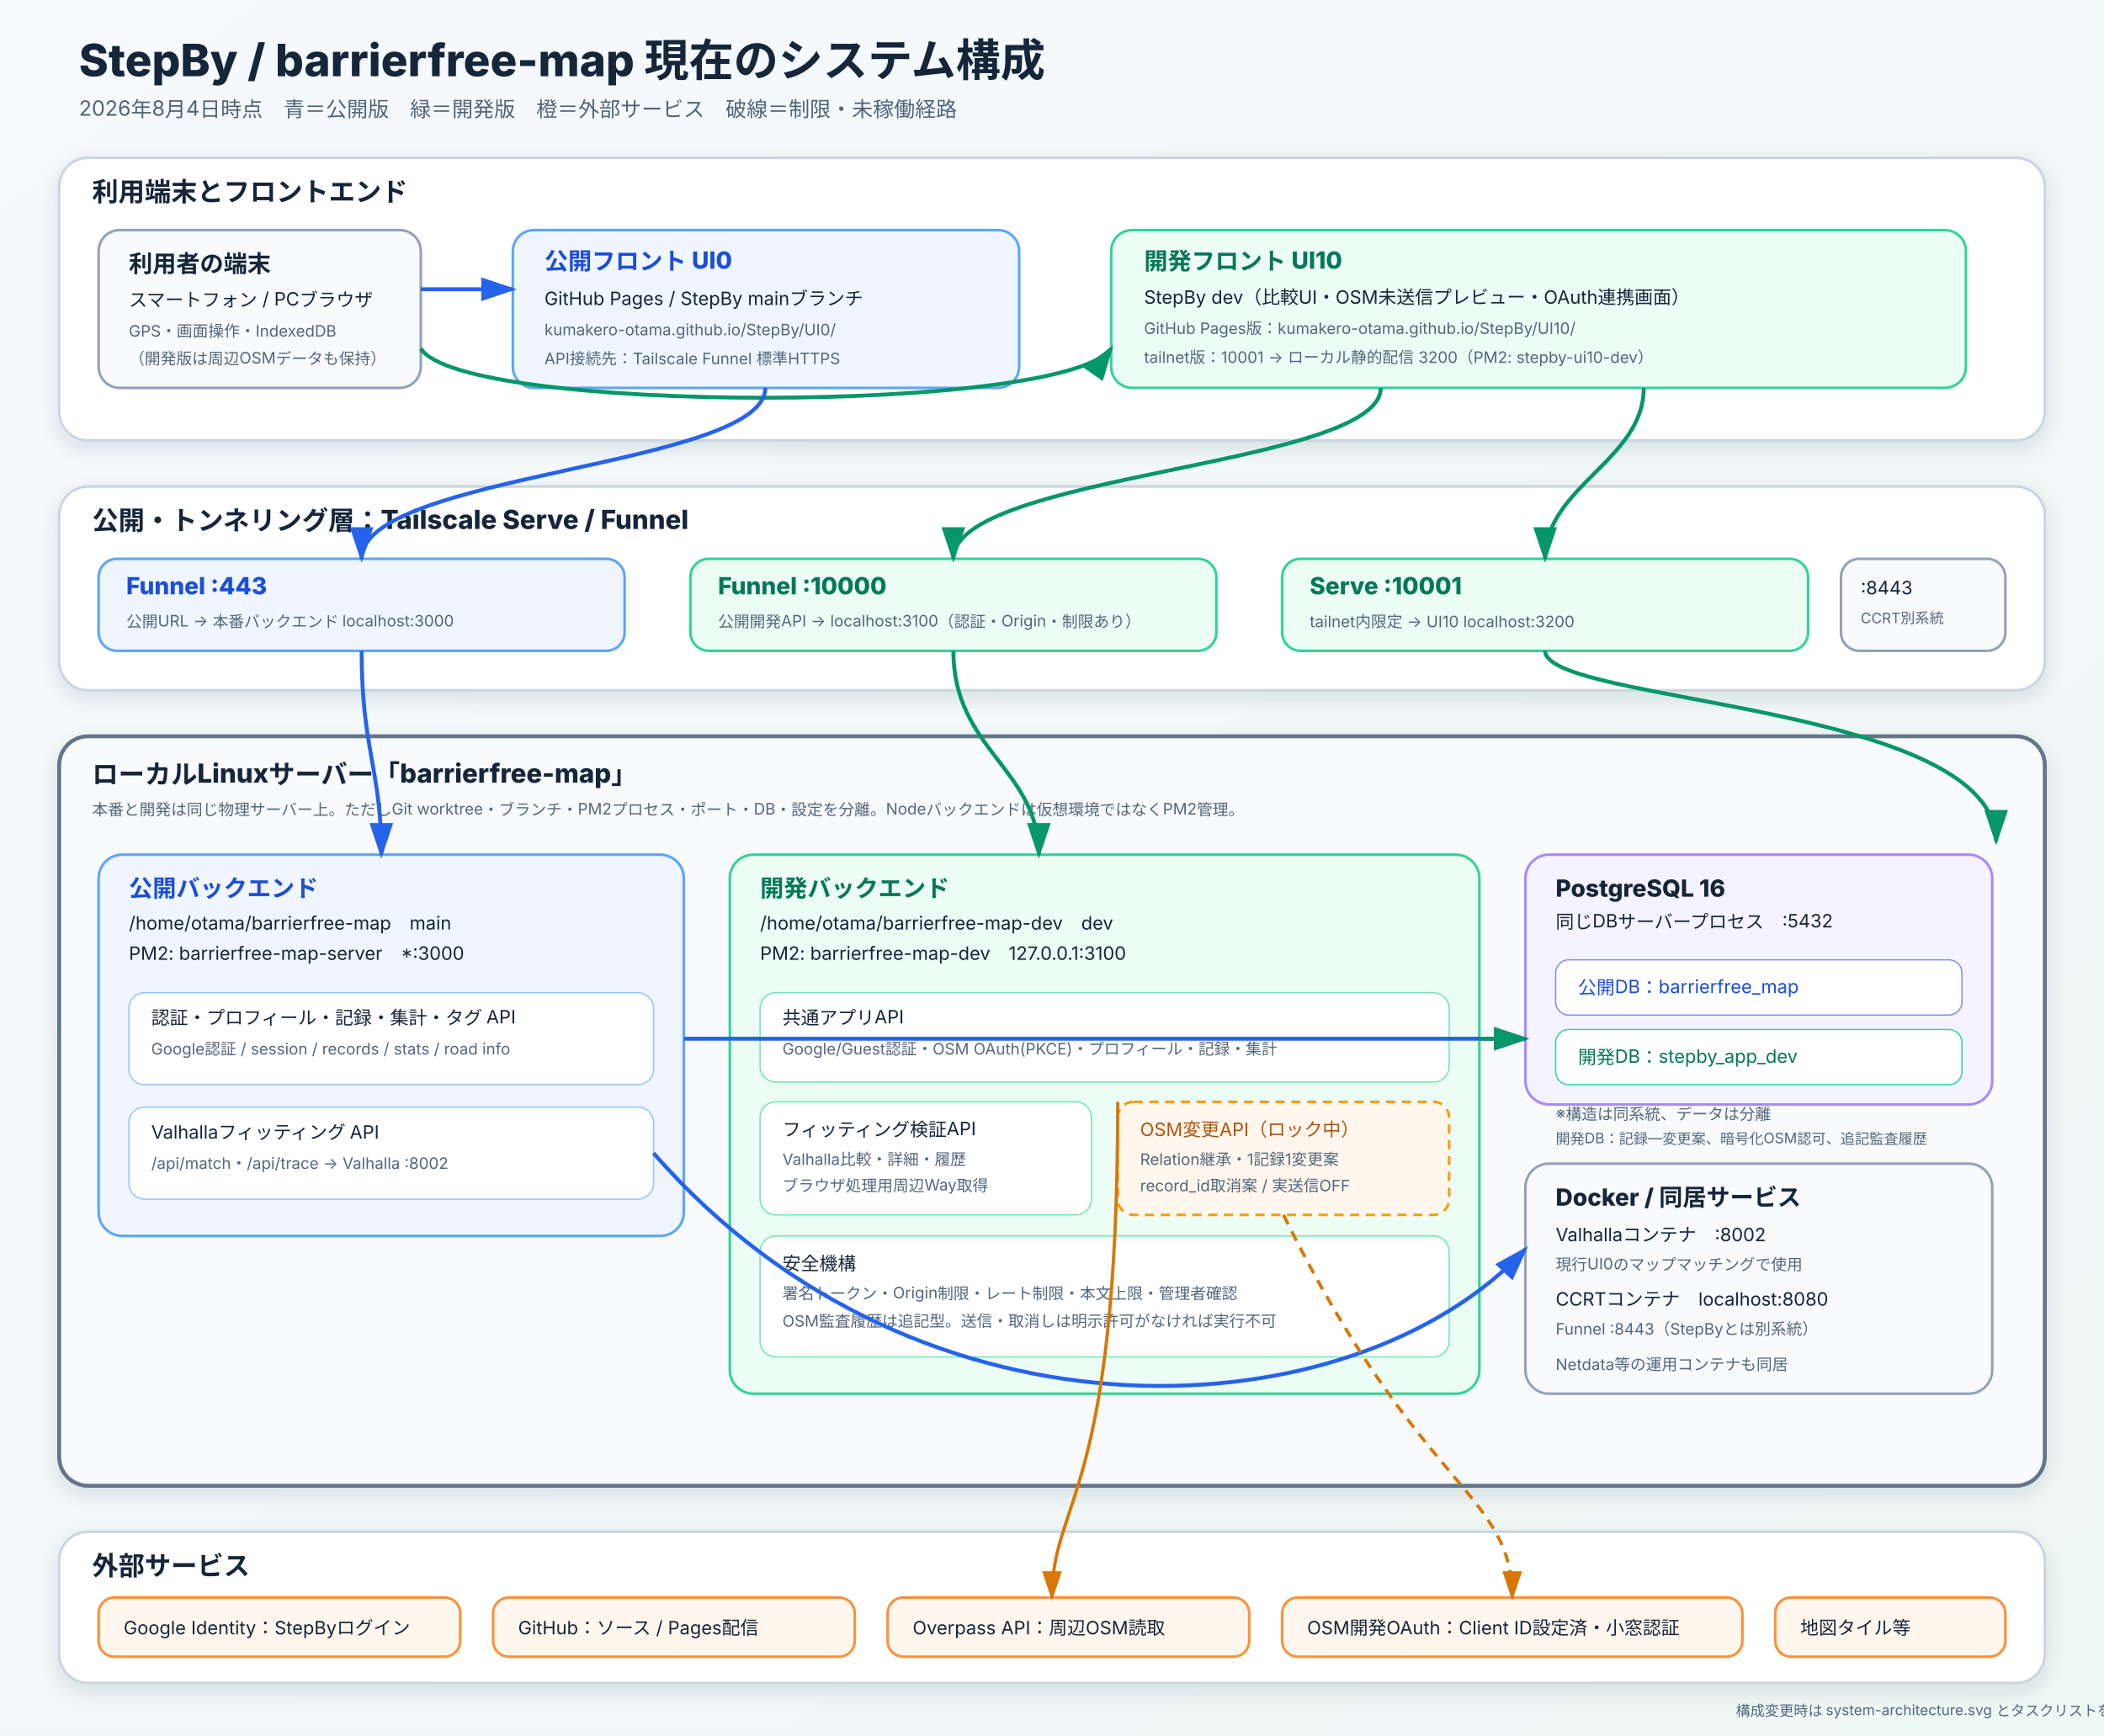
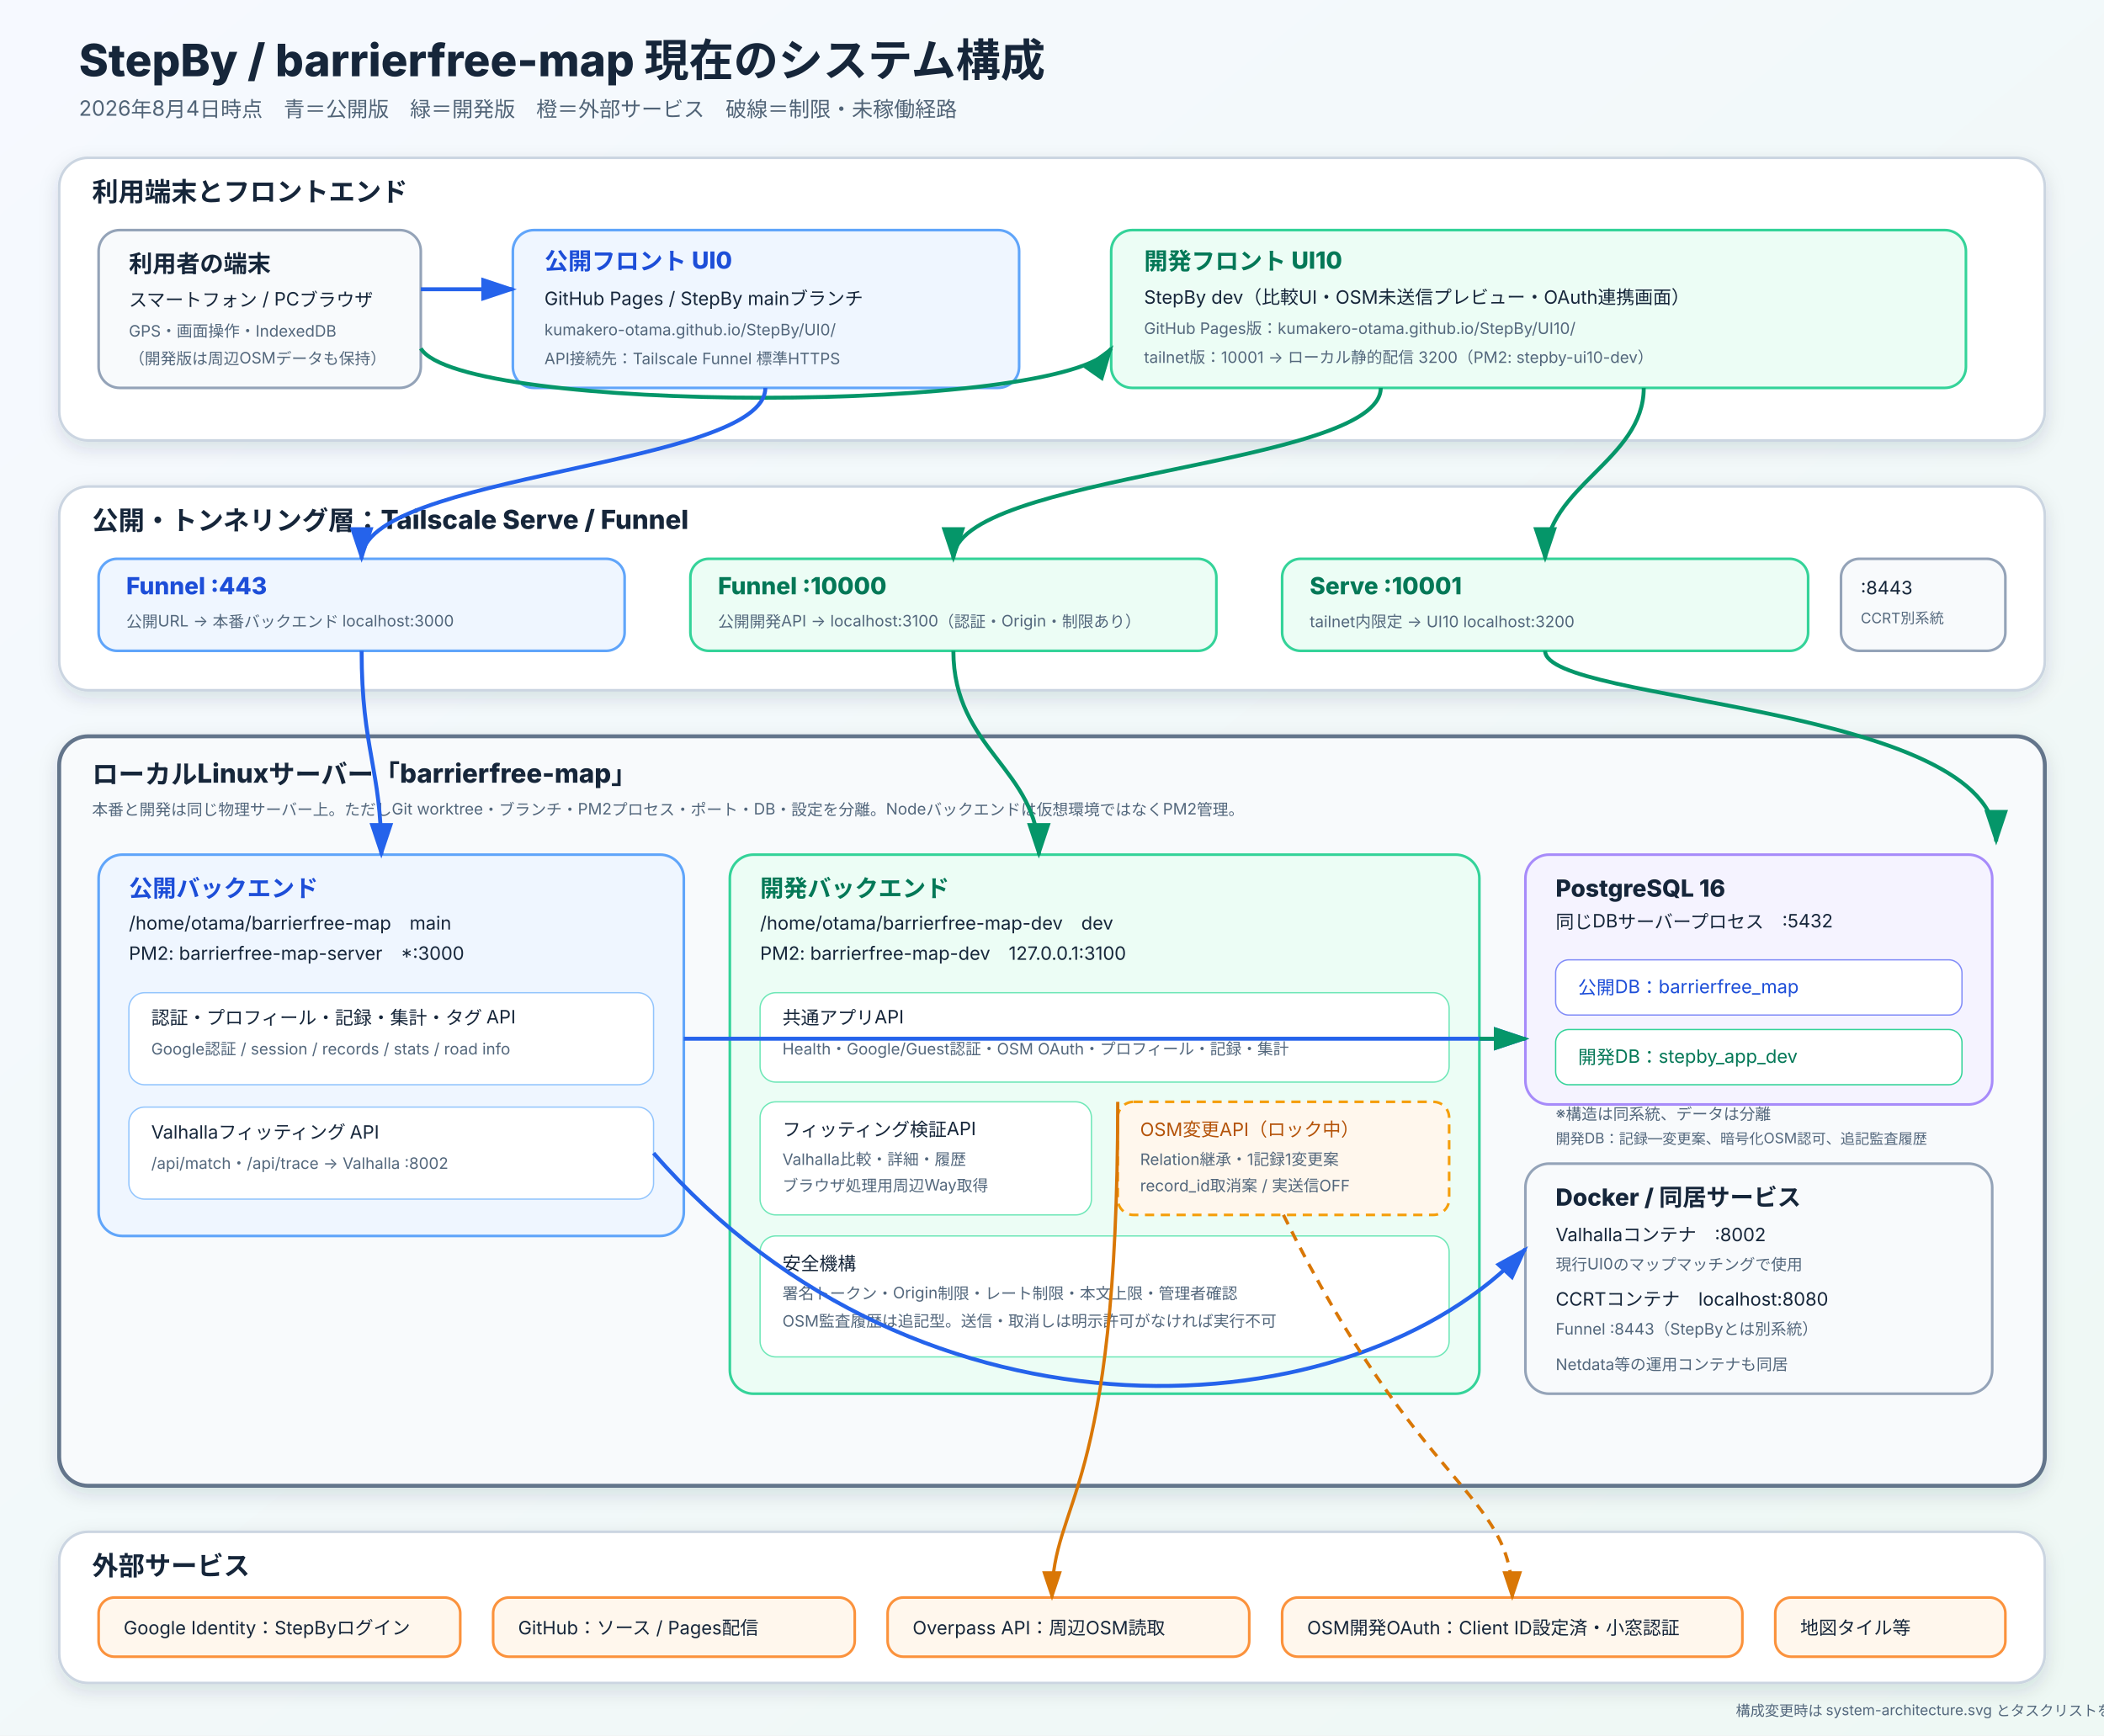
<svg xmlns="http://www.w3.org/2000/svg" width="1600" height="1320" viewBox="0 0 1600 1320" role="img" aria-labelledby="title desc">
  <defs>
    <linearGradient id="bg" x1="0" y1="0" x2="1" y2="1">
      <stop stop-color="#f6f9ff" />
      <stop offset="1" stop-color="#eef8f4" />
    </linearGradient>
    <filter id="shadow" x="-20%" y="-20%" width="140%" height="140%">
      <feDropShadow dx="0" dy="5" stdDeviation="7" flood-color="#19324d" flood-opacity=".13" />
    </filter>
    <marker id="arrowBlue" markerWidth="10" markerHeight="10" refX="8" refY="3" orient="auto">
      <path d="M0,0 L0,6 L9,3 z" fill="#2563eb" />
    </marker>
    <marker id="arrowGreen" markerWidth="10" markerHeight="10" refX="8" refY="3" orient="auto">
      <path d="M0,0 L0,6 L9,3 z" fill="#059669" />
    </marker>
    <marker id="arrowOrange" markerWidth="10" markerHeight="10" refX="8" refY="3" orient="auto">
      <path d="M0,0 L0,6 L9,3 z" fill="#d97706" />
    </marker>
    <marker id="arrowGray" markerWidth="10" markerHeight="10" refX="8" refY="3" orient="auto">
      <path d="M0,0 L0,6 L9,3 z" fill="#64748b" />
    </marker>
    <style>
      text{font-family:-apple-system,BlinkMacSystemFont,"Segoe UI","Noto Sans JP",sans-serif;fill:#16263a}
      .title{font-size:34px;font-weight:800}.subtitle{font-size:16px;fill:#516477}.section{font-size:20px;font-weight:800}.boxTitle{font-size:18px;font-weight:800}.body{font-size:14px}.small{font-size:12px;fill:#53677c}.tiny{font-size:11px;fill:#53677c}.white{fill:#fff}.prodText{fill:#1d4ed8}.devText{fill:#047857}.warnText{fill:#b45309}.muted{fill:#64748b}
      .outer{fill:#fff;stroke:#cbd5e1;stroke-width:2}.prod{fill:#eff6ff;stroke:#60a5fa;stroke-width:2}.dev{fill:#ecfdf5;stroke:#34d399;stroke-width:2}.db{fill:#f5f3ff;stroke:#a78bfa;stroke-width:2}.external{fill:#fff7ed;stroke:#fb923c;stroke-width:2}.infra{fill:#f8fafc;stroke:#94a3b8;stroke-width:2}.locked{fill:#fff7ed;stroke:#f59e0b;stroke-width:2;stroke-dasharray:7 5}.lineProd{fill:none;stroke:#2563eb;stroke-width:3;marker-end:url(#arrowBlue)}.lineDev{fill:none;stroke:#059669;stroke-width:3;marker-end:url(#arrowGreen)}.lineExt{fill:none;stroke:#d97706;stroke-width:2.5;marker-end:url(#arrowOrange)}.lineGray{fill:none;stroke:#64748b;stroke-width:2.5;marker-end:url(#arrowGray)}.dash{stroke-dasharray:8 6}.pill{rx:12;ry:12}
    </style>
  </defs>
  <rect width="1600" height="1320" fill="url(#bg)" />
  <text x="60" y="58" class="title">StepBy / barrierfree-map 現在のシステム構成</text>
  <text x="60" y="88" class="subtitle">2026年8月4日時点　青＝公開版　緑＝開発版　橙＝外部サービス　破線＝制限・未稼働経路</text>
  <rect x="45" y="120" width="1510" height="215" rx="22" class="outer" filter="url(#shadow)" />
  <text x="70" y="153" class="section">利用端末とフロントエンド</text>
  <rect x="75" y="175" width="245" height="120" rx="16" class="infra" />
  <text x="98" y="207" class="boxTitle">利用者の端末</text>
  <text x="98" y="233" class="body">スマートフォン / PCブラウザ</text>
  <text x="98" y="256" class="small">GPS・画面操作・IndexedDB</text>
  <text x="98" y="277" class="small">（開発版は周辺OSMデータも保持）</text>
  <rect x="390" y="175" width="385" height="120" rx="16" class="prod" />
  <text x="414" y="205" class="boxTitle prodText">公開フロント UI0</text>
  <text x="414" y="232" class="body">GitHub Pages / StepBy mainブランチ</text>
  <text x="414" y="255" class="small">kumakero-otama.github.io/StepBy/UI0/</text>
  <text x="414" y="277" class="small">API接続先：Tailscale Funnel 標準HTTPS</text>
  <rect x="845" y="175" width="650" height="120" rx="16" class="dev" />
  <text x="870" y="205" class="boxTitle devText">開発フロント UI10</text>
  <text x="870" y="231" class="body">StepBy dev（比較UI・OSM未送信プレビュー・OAuth連携画面）</text>
  <text x="870" y="254" class="small">GitHub Pages版：kumakero-otama.github.io/StepBy/UI10/</text>
  <text x="870" y="276" class="small">tailnet版：10001 → ローカル静的配信 3200（PM2: stepby-ui10-dev）</text>
  <path d="M320 220 H390" class="lineProd" />
  <path d="M320 265 C350 315 810 315 845 265" class="lineDev" />
  <rect x="45" y="370" width="1510" height="155" rx="22" class="outer" filter="url(#shadow)" />
  <text x="70" y="403" class="section">公開・トンネリング層：Tailscale Serve / Funnel</text>
  <rect x="75" y="425" width="400" height="70" rx="14" class="prod" />
  <text x="96" y="452" class="boxTitle prodText">Funnel :443</text>
  <text x="96" y="477" class="small">公開URL → 本番バックエンド localhost:3000</text>
  <rect x="525" y="425" width="400" height="70" rx="14" class="dev" />
  <text x="546" y="452" class="boxTitle devText">Funnel :10000</text>
  <text x="546" y="477" class="small">公開開発API → localhost:3100（認証・Origin・制限あり）</text>
  <rect x="975" y="425" width="400" height="70" rx="14" class="dev" />
  <text x="996" y="452" class="boxTitle devText">Serve :10001</text>
  <text x="996" y="477" class="small">tailnet内限定 → UI10 localhost:3200</text>
  <rect x="1400" y="425" width="125" height="70" rx="14" class="infra" />
  <text x="1415" y="452" class="body">:8443</text>
  <text x="1415" y="474" class="tiny">CCRT別系統</text>
  <rect x="45" y="560" width="1510" height="570" rx="22" fill="#f8fafc" stroke="#64748b" stroke-width="3" filter="url(#shadow)" />
  <text x="70" y="596" class="section">ローカルLinuxサーバー「barrierfree-map」</text>
  <text x="70" y="620" class="small">本番と開発は同じ物理サーバー上。ただしGit worktree・ブランチ・PM2プロセス・ポート・DB・設定を分離。Nodeバックエンドは仮想環境ではなくPM2管理。</text>
  <rect x="75" y="650" width="445" height="290" rx="18" class="prod" />
  <text x="98" y="682" class="boxTitle prodText">公開バックエンド</text>
  <text x="98" y="707" class="body">/home/otama/barrierfree-map　main</text>
  <text x="98" y="730" class="body">PM2: barrierfree-map-server　*:3000</text>
  <rect x="98" y="755" width="399" height="70" rx="12" fill="#fff" stroke="#93c5fd" />
  <text x="115" y="779" class="body">認証・プロフィール・記録・集計・タグ API</text>
  <text x="115" y="802" class="small">Google認証 / session / records / stats / road info</text>
  <rect x="98" y="842" width="399" height="70" rx="12" fill="#fff" stroke="#93c5fd" />
  <text x="115" y="866" class="body">Valhallaフィッティング API</text>
  <text x="115" y="889" class="small">/api/match・/api/trace → Valhalla :8002</text>
  <rect x="555" y="650" width="570" height="410" rx="18" class="dev" />
  <text x="578" y="682" class="boxTitle devText">開発バックエンド</text>
  <text x="578" y="707" class="body">/home/otama/barrierfree-map-dev　dev</text>
  <text x="578" y="730" class="body">PM2: barrierfree-map-dev　127.0.0.1:3100</text>
  <rect x="578" y="755" width="524" height="68" rx="12" fill="#fff" stroke="#6ee7b7" />
  <text x="595" y="779" class="body">共通アプリAPI</text>
-   <text x="595" y="802" class="small">Google/Guest認証・OSM OAuth(PKCE)・プロフィール・記録・集計</text>
+   <text x="595" y="802" class="small">Health・Google/Guest認証・OSM OAuth・プロフィール・記録・集計</text>
  <rect x="578" y="838" width="252" height="86" rx="12" fill="#fff" stroke="#6ee7b7" />
  <text x="595" y="864" class="body">フィッティング検証API</text>
  <text x="595" y="886" class="small">Valhalla比較・詳細・履歴</text>
  <text x="595" y="906" class="small">ブラウザ処理用周辺Way取得</text>
  <rect x="850" y="838" width="252" height="86" rx="12" class="locked" />
  <text x="867" y="864" class="body warnText">OSM変更API（ロック中）</text>
  <text x="867" y="886" class="small">Relation継承・1記録1変更案</text>
  <text x="867" y="906" class="small">record_id取消案 / 実送信OFF</text>
  <rect x="578" y="940" width="524" height="92" rx="12" fill="#fff" stroke="#6ee7b7" />
  <text x="595" y="966" class="body">安全機構</text>
  <text x="595" y="988" class="small">署名トークン・Origin制限・レート制限・本文上限・管理者確認</text>
  <text x="595" y="1009" class="small">OSM監査履歴は追記型。送信・取消しは明示許可がなければ実行不可</text>
  <rect x="1160" y="650" width="355" height="190" rx="18" class="db" />
  <text x="1183" y="682" class="boxTitle">PostgreSQL 16</text>
  <text x="1183" y="706" class="body">同じDBサーバープロセス　:5432</text>
  <rect x="1183" y="730" width="309" height="42" rx="10" fill="#fff" stroke="#818cf8" />
  <text x="1200" y="756" class="body prodText">公開DB：barrierfree_map</text>
  <rect x="1183" y="783" width="309" height="42" rx="10" fill="#fff" stroke="#34d399" />
  <text x="1200" y="809" class="body devText">開発DB：stepby_app_dev</text>
  <text x="1183" y="851" class="small">※構造は同系統、データは分離</text>
  <text x="1183" y="870" class="tiny">開発DB：記録―変更案、暗号化OSM認可、追記監査履歴</text>
  <rect x="1160" y="885" width="355" height="175" rx="18" class="infra" />
  <text x="1183" y="917" class="boxTitle">Docker / 同居サービス</text>
  <text x="1183" y="944" class="body">Valhallaコンテナ　:8002</text>
  <text x="1183" y="966" class="small">現行UI0のマップマッチングで使用</text>
  <text x="1183" y="993" class="body">CCRTコンテナ　localhost:8080</text>
  <text x="1183" y="1015" class="small">Funnel :8443（StepByとは別系統）</text>
  <text x="1183" y="1042" class="small">Netdata等の運用コンテナも同居</text>
  <path d="M520 790 H1160" class="lineProd" />
  <path d="M1125 790 H1160" class="lineDev" />
  <path d="M497 877 C700 1110 1030 1090 1160 950" class="lineProd" />
  <rect x="45" y="1165" width="1510" height="115" rx="22" class="outer" filter="url(#shadow)" />
  <text x="70" y="1198" class="section">外部サービス</text>
  <rect x="75" y="1215" width="275" height="45" rx="12" class="external" />
  <text x="94" y="1243" class="body">Google Identity：StepByログイン</text>
  <rect x="375" y="1215" width="275" height="45" rx="12" class="external" />
  <text x="394" y="1243" class="body">GitHub：ソース / Pages配信</text>
  <rect x="675" y="1215" width="275" height="45" rx="12" class="external" />
  <text x="694" y="1243" class="body">Overpass API：周辺OSM読取</text>
  <rect x="975" y="1215" width="350" height="45" rx="12" class="external" />
  <text x="994" y="1243" class="body">OSM開発OAuth：Client ID設定済・小窓認証</text>
  <rect x="1350" y="1215" width="175" height="45" rx="12" class="external" />
  <text x="1369" y="1243" class="body">地図タイル等</text>
  <path d="M850 838 C850 1140 800 1140 800 1215" class="lineExt" />
  <path d="M976 924 C1080 1135 1150 1135 1150 1215" class="lineExt dash" />
  <path d="M582 295 C582 355 275 360 275 425" class="lineProd" />
  <path d="M1050 295 C1050 355 725 360 725 425" class="lineDev" />
  <path d="M1250 295 C1250 350 1175 370 1175 425" class="lineDev" />
  <path d="M275 495 C275 570 290 585 290 650" class="lineProd" />
  <path d="M725 495 C725 570 790 585 790 650" class="lineDev" />
  <path d="M1175 495 C1175 535 1518 535 1518 640" class="lineDev" />
  <text x="1320" y="1305" class="tiny">構成変更時は system-architecture.svg とタスクリストを同時更新する</text>
</svg>
